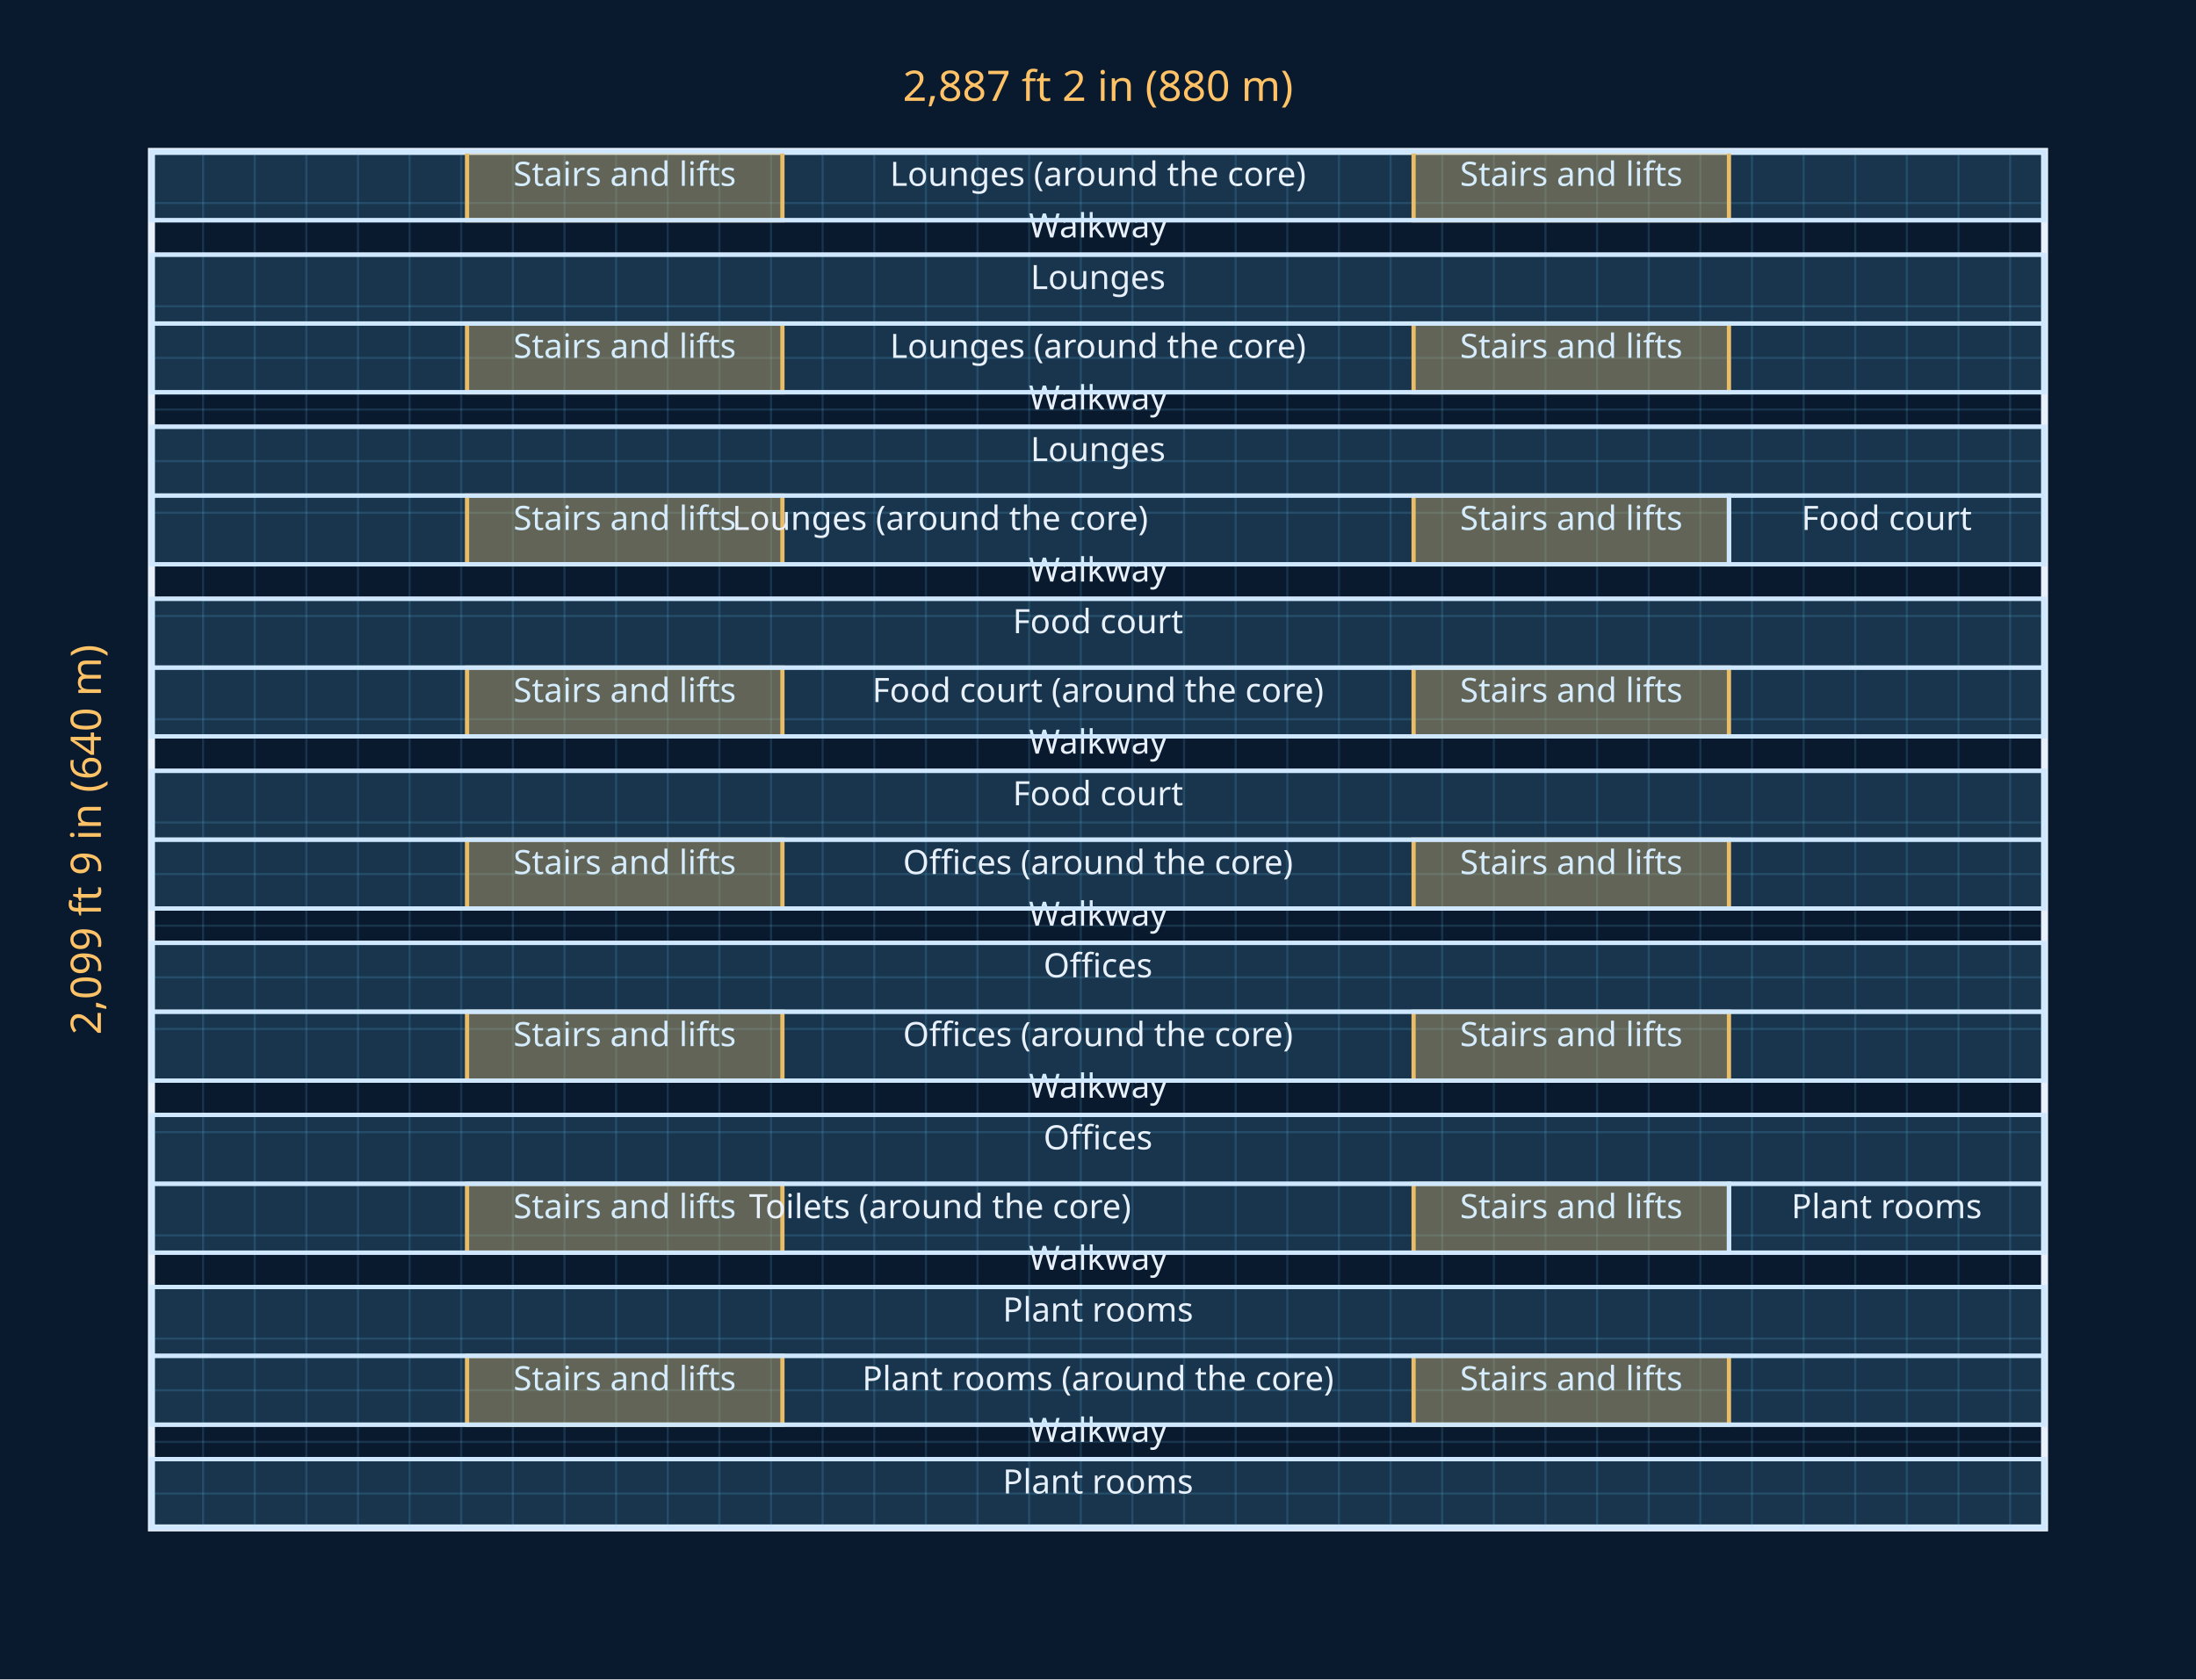
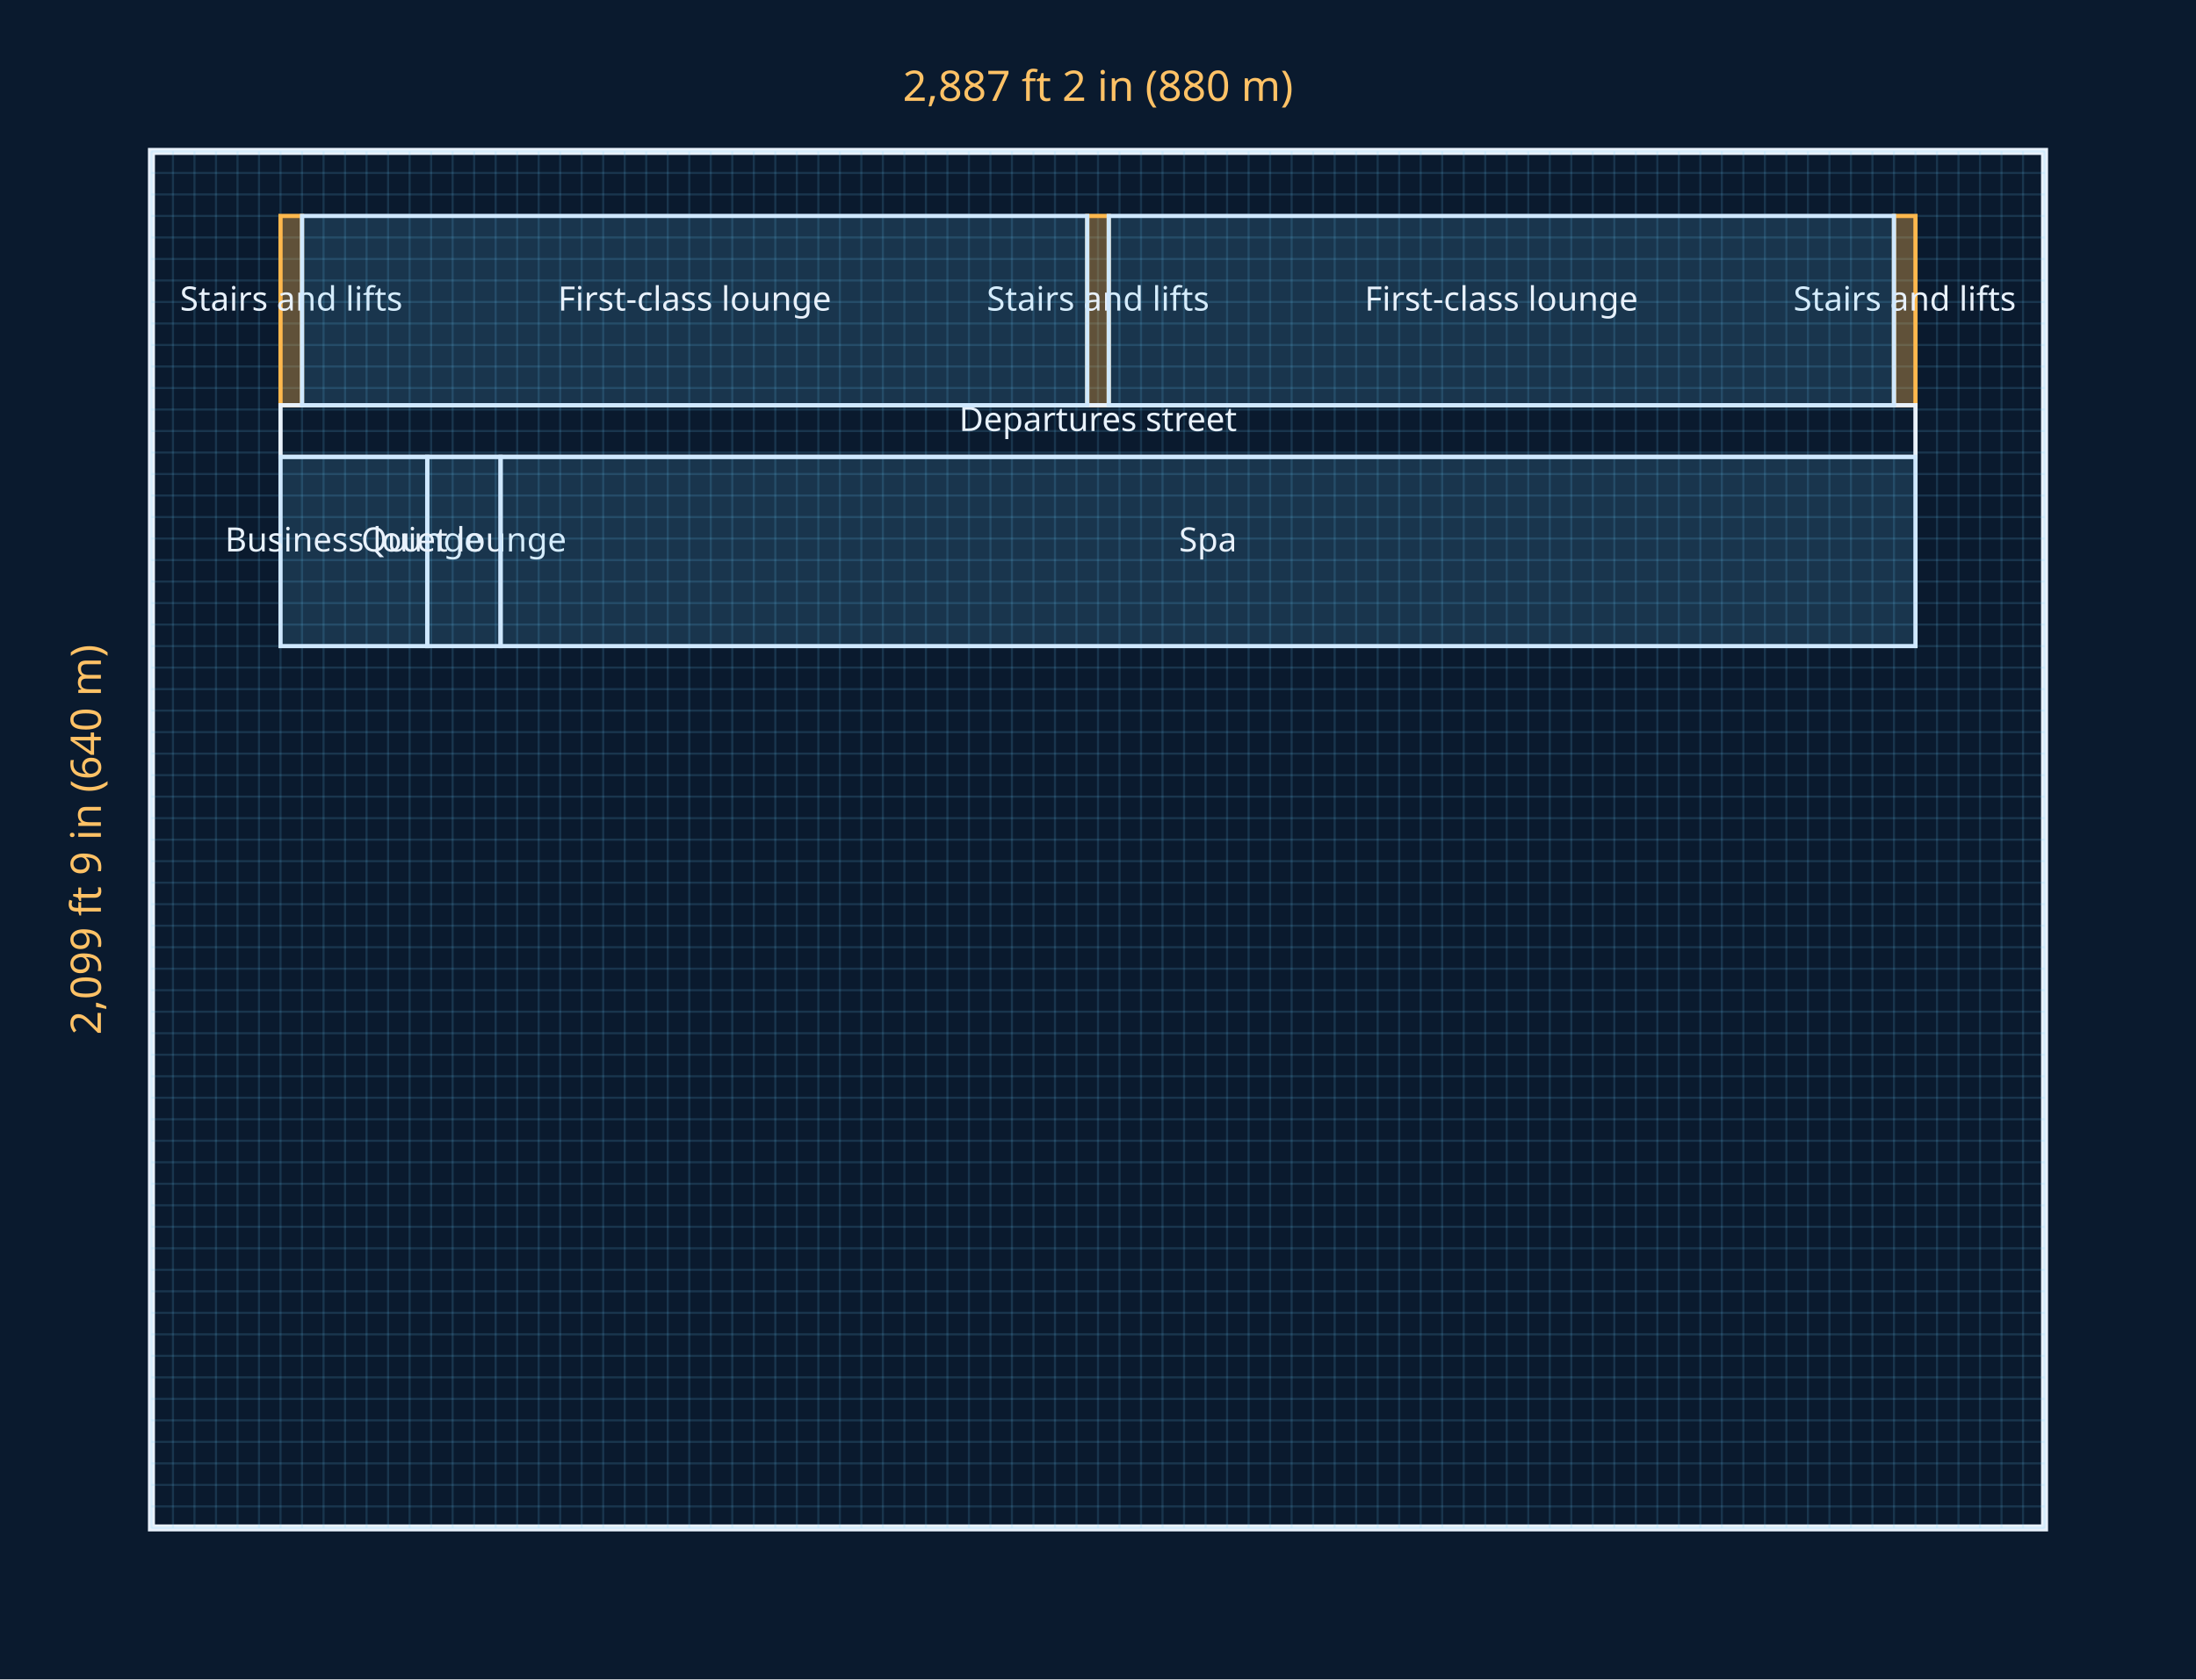
<svg xmlns="http://www.w3.org/2000/svg" viewBox="-70.4 -70.4 1020.8 780.8" font-family="Segoe UI, sans-serif">
  <rect x="-70.4" y="-70.4" width="1020.8" height="780.8" fill="#0a1a2e" />
  <rect x="0" y="0" width="880.0" height="640.0" fill="none" stroke="#e8f1fb" stroke-width="3.26" />
  <line x1="0.0" y1="0" x2="0.0" y2="640.0" stroke="#6fd0ff" stroke-opacity=".15" stroke-width="0.98" />
-   <line x1="24.0" y1="0" x2="24.0" y2="640.0" stroke="#6fd0ff" stroke-opacity=".15" stroke-width="0.98" />
-   <line x1="48.0" y1="0" x2="48.0" y2="640.0" stroke="#6fd0ff" stroke-opacity=".15" stroke-width="0.98" />
-   <line x1="72.0" y1="0" x2="72.0" y2="640.0" stroke="#6fd0ff" stroke-opacity=".15" stroke-width="0.98" />
-   <line x1="96.0" y1="0" x2="96.0" y2="640.0" stroke="#6fd0ff" stroke-opacity=".15" stroke-width="0.98" />
+   <line x1="10.0" y1="0" x2="10.0" y2="640.0" stroke="#6fd0ff" stroke-opacity=".15" stroke-width="0.98" />
+   <line x1="20.0" y1="0" x2="20.0" y2="640.0" stroke="#6fd0ff" stroke-opacity=".15" stroke-width="0.98" />
+   <line x1="30.0" y1="0" x2="30.0" y2="640.0" stroke="#6fd0ff" stroke-opacity=".15" stroke-width="0.98" />
+   <line x1="40.0" y1="0" x2="40.0" y2="640.0" stroke="#6fd0ff" stroke-opacity=".15" stroke-width="0.98" />
+   <line x1="50.0" y1="0" x2="50.0" y2="640.0" stroke="#6fd0ff" stroke-opacity=".15" stroke-width="0.98" />
+   <line x1="60.0" y1="0" x2="60.0" y2="640.0" stroke="#6fd0ff" stroke-opacity=".15" stroke-width="0.98" />
+   <line x1="70.0" y1="0" x2="70.0" y2="640.0" stroke="#6fd0ff" stroke-opacity=".15" stroke-width="0.98" />
+   <line x1="80.0" y1="0" x2="80.0" y2="640.0" stroke="#6fd0ff" stroke-opacity=".15" stroke-width="0.98" />
+   <line x1="90.0" y1="0" x2="90.0" y2="640.0" stroke="#6fd0ff" stroke-opacity=".15" stroke-width="0.98" />
+   <line x1="100.0" y1="0" x2="100.0" y2="640.0" stroke="#6fd0ff" stroke-opacity=".15" stroke-width="0.98" />
+   <line x1="110.0" y1="0" x2="110.0" y2="640.0" stroke="#6fd0ff" stroke-opacity=".15" stroke-width="0.98" />
  <line x1="120.0" y1="0" x2="120.0" y2="640.0" stroke="#6fd0ff" stroke-opacity=".15" stroke-width="0.98" />
-   <line x1="144.0" y1="0" x2="144.0" y2="640.0" stroke="#6fd0ff" stroke-opacity=".15" stroke-width="0.98" />
-   <line x1="168.0" y1="0" x2="168.0" y2="640.0" stroke="#6fd0ff" stroke-opacity=".15" stroke-width="0.98" />
-   <line x1="192.0" y1="0" x2="192.0" y2="640.0" stroke="#6fd0ff" stroke-opacity=".15" stroke-width="0.98" />
-   <line x1="216.0" y1="0" x2="216.0" y2="640.0" stroke="#6fd0ff" stroke-opacity=".15" stroke-width="0.98" />
+   <line x1="130.0" y1="0" x2="130.0" y2="640.0" stroke="#6fd0ff" stroke-opacity=".15" stroke-width="0.98" />
+   <line x1="140.0" y1="0" x2="140.0" y2="640.0" stroke="#6fd0ff" stroke-opacity=".15" stroke-width="0.98" />
+   <line x1="150.0" y1="0" x2="150.0" y2="640.0" stroke="#6fd0ff" stroke-opacity=".15" stroke-width="0.98" />
+   <line x1="160.0" y1="0" x2="160.0" y2="640.0" stroke="#6fd0ff" stroke-opacity=".15" stroke-width="0.98" />
+   <line x1="170.0" y1="0" x2="170.0" y2="640.0" stroke="#6fd0ff" stroke-opacity=".15" stroke-width="0.98" />
+   <line x1="180.0" y1="0" x2="180.0" y2="640.0" stroke="#6fd0ff" stroke-opacity=".15" stroke-width="0.98" />
+   <line x1="190.0" y1="0" x2="190.0" y2="640.0" stroke="#6fd0ff" stroke-opacity=".15" stroke-width="0.98" />
+   <line x1="200.0" y1="0" x2="200.0" y2="640.0" stroke="#6fd0ff" stroke-opacity=".15" stroke-width="0.98" />
+   <line x1="210.0" y1="0" x2="210.0" y2="640.0" stroke="#6fd0ff" stroke-opacity=".15" stroke-width="0.98" />
+   <line x1="220.0" y1="0" x2="220.0" y2="640.0" stroke="#6fd0ff" stroke-opacity=".15" stroke-width="0.98" />
+   <line x1="230.0" y1="0" x2="230.0" y2="640.0" stroke="#6fd0ff" stroke-opacity=".15" stroke-width="0.98" />
  <line x1="240.0" y1="0" x2="240.0" y2="640.0" stroke="#6fd0ff" stroke-opacity=".15" stroke-width="0.98" />
-   <line x1="264.0" y1="0" x2="264.0" y2="640.0" stroke="#6fd0ff" stroke-opacity=".15" stroke-width="0.98" />
-   <line x1="288.0" y1="0" x2="288.0" y2="640.0" stroke="#6fd0ff" stroke-opacity=".15" stroke-width="0.98" />
-   <line x1="312.0" y1="0" x2="312.0" y2="640.0" stroke="#6fd0ff" stroke-opacity=".15" stroke-width="0.98" />
-   <line x1="336.0" y1="0" x2="336.0" y2="640.0" stroke="#6fd0ff" stroke-opacity=".15" stroke-width="0.98" />
+   <line x1="250.0" y1="0" x2="250.0" y2="640.0" stroke="#6fd0ff" stroke-opacity=".15" stroke-width="0.98" />
+   <line x1="260.0" y1="0" x2="260.0" y2="640.0" stroke="#6fd0ff" stroke-opacity=".15" stroke-width="0.98" />
+   <line x1="270.0" y1="0" x2="270.0" y2="640.0" stroke="#6fd0ff" stroke-opacity=".15" stroke-width="0.98" />
+   <line x1="280.0" y1="0" x2="280.0" y2="640.0" stroke="#6fd0ff" stroke-opacity=".15" stroke-width="0.98" />
+   <line x1="290.0" y1="0" x2="290.0" y2="640.0" stroke="#6fd0ff" stroke-opacity=".15" stroke-width="0.98" />
+   <line x1="300.0" y1="0" x2="300.0" y2="640.0" stroke="#6fd0ff" stroke-opacity=".15" stroke-width="0.98" />
+   <line x1="310.0" y1="0" x2="310.0" y2="640.0" stroke="#6fd0ff" stroke-opacity=".15" stroke-width="0.98" />
+   <line x1="320.0" y1="0" x2="320.0" y2="640.0" stroke="#6fd0ff" stroke-opacity=".15" stroke-width="0.98" />
+   <line x1="330.0" y1="0" x2="330.0" y2="640.0" stroke="#6fd0ff" stroke-opacity=".15" stroke-width="0.98" />
+   <line x1="340.0" y1="0" x2="340.0" y2="640.0" stroke="#6fd0ff" stroke-opacity=".15" stroke-width="0.98" />
+   <line x1="350.0" y1="0" x2="350.0" y2="640.0" stroke="#6fd0ff" stroke-opacity=".15" stroke-width="0.98" />
  <line x1="360.0" y1="0" x2="360.0" y2="640.0" stroke="#6fd0ff" stroke-opacity=".15" stroke-width="0.98" />
-   <line x1="384.0" y1="0" x2="384.0" y2="640.0" stroke="#6fd0ff" stroke-opacity=".15" stroke-width="0.98" />
-   <line x1="408.0" y1="0" x2="408.0" y2="640.0" stroke="#6fd0ff" stroke-opacity=".15" stroke-width="0.98" />
-   <line x1="432.0" y1="0" x2="432.0" y2="640.0" stroke="#6fd0ff" stroke-opacity=".15" stroke-width="0.98" />
-   <line x1="456.0" y1="0" x2="456.0" y2="640.0" stroke="#6fd0ff" stroke-opacity=".15" stroke-width="0.98" />
+   <line x1="370.0" y1="0" x2="370.0" y2="640.0" stroke="#6fd0ff" stroke-opacity=".15" stroke-width="0.98" />
+   <line x1="380.0" y1="0" x2="380.0" y2="640.0" stroke="#6fd0ff" stroke-opacity=".15" stroke-width="0.98" />
+   <line x1="390.0" y1="0" x2="390.0" y2="640.0" stroke="#6fd0ff" stroke-opacity=".15" stroke-width="0.98" />
+   <line x1="400.0" y1="0" x2="400.0" y2="640.0" stroke="#6fd0ff" stroke-opacity=".15" stroke-width="0.98" />
+   <line x1="410.0" y1="0" x2="410.0" y2="640.0" stroke="#6fd0ff" stroke-opacity=".15" stroke-width="0.98" />
+   <line x1="420.0" y1="0" x2="420.0" y2="640.0" stroke="#6fd0ff" stroke-opacity=".15" stroke-width="0.98" />
+   <line x1="430.0" y1="0" x2="430.0" y2="640.0" stroke="#6fd0ff" stroke-opacity=".15" stroke-width="0.98" />
+   <line x1="440.0" y1="0" x2="440.0" y2="640.0" stroke="#6fd0ff" stroke-opacity=".15" stroke-width="0.98" />
+   <line x1="450.0" y1="0" x2="450.0" y2="640.0" stroke="#6fd0ff" stroke-opacity=".15" stroke-width="0.98" />
+   <line x1="460.0" y1="0" x2="460.0" y2="640.0" stroke="#6fd0ff" stroke-opacity=".15" stroke-width="0.98" />
+   <line x1="470.0" y1="0" x2="470.0" y2="640.0" stroke="#6fd0ff" stroke-opacity=".15" stroke-width="0.98" />
  <line x1="480.0" y1="0" x2="480.0" y2="640.0" stroke="#6fd0ff" stroke-opacity=".15" stroke-width="0.98" />
-   <line x1="504.0" y1="0" x2="504.0" y2="640.0" stroke="#6fd0ff" stroke-opacity=".15" stroke-width="0.98" />
-   <line x1="528.0" y1="0" x2="528.0" y2="640.0" stroke="#6fd0ff" stroke-opacity=".15" stroke-width="0.98" />
-   <line x1="552.0" y1="0" x2="552.0" y2="640.0" stroke="#6fd0ff" stroke-opacity=".15" stroke-width="0.98" />
-   <line x1="576.0" y1="0" x2="576.0" y2="640.0" stroke="#6fd0ff" stroke-opacity=".15" stroke-width="0.98" />
+   <line x1="490.0" y1="0" x2="490.0" y2="640.0" stroke="#6fd0ff" stroke-opacity=".15" stroke-width="0.98" />
+   <line x1="500.0" y1="0" x2="500.0" y2="640.0" stroke="#6fd0ff" stroke-opacity=".15" stroke-width="0.98" />
+   <line x1="510.0" y1="0" x2="510.0" y2="640.0" stroke="#6fd0ff" stroke-opacity=".15" stroke-width="0.98" />
+   <line x1="520.0" y1="0" x2="520.0" y2="640.0" stroke="#6fd0ff" stroke-opacity=".15" stroke-width="0.98" />
+   <line x1="530.0" y1="0" x2="530.0" y2="640.0" stroke="#6fd0ff" stroke-opacity=".15" stroke-width="0.98" />
+   <line x1="540.0" y1="0" x2="540.0" y2="640.0" stroke="#6fd0ff" stroke-opacity=".15" stroke-width="0.98" />
+   <line x1="550.0" y1="0" x2="550.0" y2="640.0" stroke="#6fd0ff" stroke-opacity=".15" stroke-width="0.98" />
+   <line x1="560.0" y1="0" x2="560.0" y2="640.0" stroke="#6fd0ff" stroke-opacity=".15" stroke-width="0.98" />
+   <line x1="570.0" y1="0" x2="570.0" y2="640.0" stroke="#6fd0ff" stroke-opacity=".15" stroke-width="0.98" />
+   <line x1="580.0" y1="0" x2="580.0" y2="640.0" stroke="#6fd0ff" stroke-opacity=".15" stroke-width="0.98" />
+   <line x1="590.0" y1="0" x2="590.0" y2="640.0" stroke="#6fd0ff" stroke-opacity=".15" stroke-width="0.98" />
  <line x1="600.0" y1="0" x2="600.0" y2="640.0" stroke="#6fd0ff" stroke-opacity=".15" stroke-width="0.98" />
-   <line x1="624.0" y1="0" x2="624.0" y2="640.0" stroke="#6fd0ff" stroke-opacity=".15" stroke-width="0.98" />
-   <line x1="648.0" y1="0" x2="648.0" y2="640.0" stroke="#6fd0ff" stroke-opacity=".15" stroke-width="0.98" />
-   <line x1="672.0" y1="0" x2="672.0" y2="640.0" stroke="#6fd0ff" stroke-opacity=".15" stroke-width="0.98" />
-   <line x1="696.0" y1="0" x2="696.0" y2="640.0" stroke="#6fd0ff" stroke-opacity=".15" stroke-width="0.98" />
+   <line x1="610.0" y1="0" x2="610.0" y2="640.0" stroke="#6fd0ff" stroke-opacity=".15" stroke-width="0.98" />
+   <line x1="620.0" y1="0" x2="620.0" y2="640.0" stroke="#6fd0ff" stroke-opacity=".15" stroke-width="0.98" />
+   <line x1="630.0" y1="0" x2="630.0" y2="640.0" stroke="#6fd0ff" stroke-opacity=".15" stroke-width="0.98" />
+   <line x1="640.0" y1="0" x2="640.0" y2="640.0" stroke="#6fd0ff" stroke-opacity=".15" stroke-width="0.98" />
+   <line x1="650.0" y1="0" x2="650.0" y2="640.0" stroke="#6fd0ff" stroke-opacity=".15" stroke-width="0.98" />
+   <line x1="660.0" y1="0" x2="660.0" y2="640.0" stroke="#6fd0ff" stroke-opacity=".15" stroke-width="0.98" />
+   <line x1="670.0" y1="0" x2="670.0" y2="640.0" stroke="#6fd0ff" stroke-opacity=".15" stroke-width="0.98" />
+   <line x1="680.0" y1="0" x2="680.0" y2="640.0" stroke="#6fd0ff" stroke-opacity=".15" stroke-width="0.98" />
+   <line x1="690.0" y1="0" x2="690.0" y2="640.0" stroke="#6fd0ff" stroke-opacity=".15" stroke-width="0.98" />
+   <line x1="700.0" y1="0" x2="700.0" y2="640.0" stroke="#6fd0ff" stroke-opacity=".15" stroke-width="0.98" />
+   <line x1="710.0" y1="0" x2="710.0" y2="640.0" stroke="#6fd0ff" stroke-opacity=".15" stroke-width="0.98" />
  <line x1="720.0" y1="0" x2="720.0" y2="640.0" stroke="#6fd0ff" stroke-opacity=".15" stroke-width="0.98" />
-   <line x1="744.0" y1="0" x2="744.0" y2="640.0" stroke="#6fd0ff" stroke-opacity=".15" stroke-width="0.98" />
-   <line x1="768.0" y1="0" x2="768.0" y2="640.0" stroke="#6fd0ff" stroke-opacity=".15" stroke-width="0.98" />
-   <line x1="792.0" y1="0" x2="792.0" y2="640.0" stroke="#6fd0ff" stroke-opacity=".15" stroke-width="0.98" />
-   <line x1="816.0" y1="0" x2="816.0" y2="640.0" stroke="#6fd0ff" stroke-opacity=".15" stroke-width="0.98" />
+   <line x1="730.0" y1="0" x2="730.0" y2="640.0" stroke="#6fd0ff" stroke-opacity=".15" stroke-width="0.98" />
+   <line x1="740.0" y1="0" x2="740.0" y2="640.0" stroke="#6fd0ff" stroke-opacity=".15" stroke-width="0.98" />
+   <line x1="750.0" y1="0" x2="750.0" y2="640.0" stroke="#6fd0ff" stroke-opacity=".15" stroke-width="0.98" />
+   <line x1="760.0" y1="0" x2="760.0" y2="640.0" stroke="#6fd0ff" stroke-opacity=".15" stroke-width="0.98" />
+   <line x1="770.0" y1="0" x2="770.0" y2="640.0" stroke="#6fd0ff" stroke-opacity=".15" stroke-width="0.98" />
+   <line x1="780.0" y1="0" x2="780.0" y2="640.0" stroke="#6fd0ff" stroke-opacity=".15" stroke-width="0.98" />
+   <line x1="790.0" y1="0" x2="790.0" y2="640.0" stroke="#6fd0ff" stroke-opacity=".15" stroke-width="0.98" />
+   <line x1="800.0" y1="0" x2="800.0" y2="640.0" stroke="#6fd0ff" stroke-opacity=".15" stroke-width="0.98" />
+   <line x1="810.0" y1="0" x2="810.0" y2="640.0" stroke="#6fd0ff" stroke-opacity=".15" stroke-width="0.98" />
+   <line x1="820.0" y1="0" x2="820.0" y2="640.0" stroke="#6fd0ff" stroke-opacity=".15" stroke-width="0.98" />
+   <line x1="830.0" y1="0" x2="830.0" y2="640.0" stroke="#6fd0ff" stroke-opacity=".15" stroke-width="0.98" />
  <line x1="840.0" y1="0" x2="840.0" y2="640.0" stroke="#6fd0ff" stroke-opacity=".15" stroke-width="0.98" />
-   <line x1="864.0" y1="0" x2="864.0" y2="640.0" stroke="#6fd0ff" stroke-opacity=".15" stroke-width="0.98" />
+   <line x1="850.0" y1="0" x2="850.0" y2="640.0" stroke="#6fd0ff" stroke-opacity=".15" stroke-width="0.98" />
+   <line x1="860.0" y1="0" x2="860.0" y2="640.0" stroke="#6fd0ff" stroke-opacity=".15" stroke-width="0.98" />
+   <line x1="870.0" y1="0" x2="870.0" y2="640.0" stroke="#6fd0ff" stroke-opacity=".15" stroke-width="0.98" />
+   <line x1="880.0" y1="0" x2="880.0" y2="640.0" stroke="#6fd0ff" stroke-opacity=".15" stroke-width="0.98" />
  <line x1="0" y1="0.0" x2="880.0" y2="0.0" stroke="#6fd0ff" stroke-opacity=".15" stroke-width="0.98" />
-   <line x1="0" y1="24.0" x2="880.0" y2="24.0" stroke="#6fd0ff" stroke-opacity=".15" stroke-width="0.98" />
-   <line x1="0" y1="48.0" x2="880.0" y2="48.0" stroke="#6fd0ff" stroke-opacity=".15" stroke-width="0.98" />
-   <line x1="0" y1="72.0" x2="880.0" y2="72.0" stroke="#6fd0ff" stroke-opacity=".15" stroke-width="0.98" />
-   <line x1="0" y1="96.0" x2="880.0" y2="96.0" stroke="#6fd0ff" stroke-opacity=".15" stroke-width="0.98" />
+   <line x1="0" y1="10.0" x2="880.0" y2="10.0" stroke="#6fd0ff" stroke-opacity=".15" stroke-width="0.98" />
+   <line x1="0" y1="20.0" x2="880.0" y2="20.0" stroke="#6fd0ff" stroke-opacity=".15" stroke-width="0.98" />
+   <line x1="0" y1="30.0" x2="880.0" y2="30.0" stroke="#6fd0ff" stroke-opacity=".15" stroke-width="0.98" />
+   <line x1="0" y1="40.0" x2="880.0" y2="40.0" stroke="#6fd0ff" stroke-opacity=".15" stroke-width="0.98" />
+   <line x1="0" y1="50.0" x2="880.0" y2="50.0" stroke="#6fd0ff" stroke-opacity=".15" stroke-width="0.98" />
+   <line x1="0" y1="60.0" x2="880.0" y2="60.0" stroke="#6fd0ff" stroke-opacity=".15" stroke-width="0.98" />
+   <line x1="0" y1="70.0" x2="880.0" y2="70.0" stroke="#6fd0ff" stroke-opacity=".15" stroke-width="0.98" />
+   <line x1="0" y1="80.0" x2="880.0" y2="80.0" stroke="#6fd0ff" stroke-opacity=".15" stroke-width="0.98" />
+   <line x1="0" y1="90.0" x2="880.0" y2="90.0" stroke="#6fd0ff" stroke-opacity=".15" stroke-width="0.98" />
+   <line x1="0" y1="100.0" x2="880.0" y2="100.0" stroke="#6fd0ff" stroke-opacity=".15" stroke-width="0.98" />
+   <line x1="0" y1="110.0" x2="880.0" y2="110.0" stroke="#6fd0ff" stroke-opacity=".15" stroke-width="0.98" />
  <line x1="0" y1="120.0" x2="880.0" y2="120.0" stroke="#6fd0ff" stroke-opacity=".15" stroke-width="0.98" />
-   <line x1="0" y1="144.0" x2="880.0" y2="144.0" stroke="#6fd0ff" stroke-opacity=".15" stroke-width="0.98" />
-   <line x1="0" y1="168.0" x2="880.0" y2="168.0" stroke="#6fd0ff" stroke-opacity=".15" stroke-width="0.98" />
-   <line x1="0" y1="192.0" x2="880.0" y2="192.0" stroke="#6fd0ff" stroke-opacity=".15" stroke-width="0.98" />
-   <line x1="0" y1="216.0" x2="880.0" y2="216.0" stroke="#6fd0ff" stroke-opacity=".15" stroke-width="0.98" />
+   <line x1="0" y1="130.0" x2="880.0" y2="130.0" stroke="#6fd0ff" stroke-opacity=".15" stroke-width="0.98" />
+   <line x1="0" y1="140.0" x2="880.0" y2="140.0" stroke="#6fd0ff" stroke-opacity=".15" stroke-width="0.98" />
+   <line x1="0" y1="150.0" x2="880.0" y2="150.0" stroke="#6fd0ff" stroke-opacity=".15" stroke-width="0.98" />
+   <line x1="0" y1="160.0" x2="880.0" y2="160.0" stroke="#6fd0ff" stroke-opacity=".15" stroke-width="0.98" />
+   <line x1="0" y1="170.0" x2="880.0" y2="170.0" stroke="#6fd0ff" stroke-opacity=".15" stroke-width="0.98" />
+   <line x1="0" y1="180.0" x2="880.0" y2="180.0" stroke="#6fd0ff" stroke-opacity=".15" stroke-width="0.98" />
+   <line x1="0" y1="190.0" x2="880.0" y2="190.0" stroke="#6fd0ff" stroke-opacity=".15" stroke-width="0.98" />
+   <line x1="0" y1="200.0" x2="880.0" y2="200.0" stroke="#6fd0ff" stroke-opacity=".15" stroke-width="0.98" />
+   <line x1="0" y1="210.0" x2="880.0" y2="210.0" stroke="#6fd0ff" stroke-opacity=".15" stroke-width="0.98" />
+   <line x1="0" y1="220.0" x2="880.0" y2="220.0" stroke="#6fd0ff" stroke-opacity=".15" stroke-width="0.98" />
+   <line x1="0" y1="230.0" x2="880.0" y2="230.0" stroke="#6fd0ff" stroke-opacity=".15" stroke-width="0.98" />
  <line x1="0" y1="240.0" x2="880.0" y2="240.0" stroke="#6fd0ff" stroke-opacity=".15" stroke-width="0.98" />
-   <line x1="0" y1="264.0" x2="880.0" y2="264.0" stroke="#6fd0ff" stroke-opacity=".15" stroke-width="0.98" />
-   <line x1="0" y1="288.0" x2="880.0" y2="288.0" stroke="#6fd0ff" stroke-opacity=".15" stroke-width="0.98" />
-   <line x1="0" y1="312.0" x2="880.0" y2="312.0" stroke="#6fd0ff" stroke-opacity=".15" stroke-width="0.98" />
-   <line x1="0" y1="336.0" x2="880.0" y2="336.0" stroke="#6fd0ff" stroke-opacity=".15" stroke-width="0.98" />
+   <line x1="0" y1="250.0" x2="880.0" y2="250.0" stroke="#6fd0ff" stroke-opacity=".15" stroke-width="0.98" />
+   <line x1="0" y1="260.0" x2="880.0" y2="260.0" stroke="#6fd0ff" stroke-opacity=".15" stroke-width="0.98" />
+   <line x1="0" y1="270.0" x2="880.0" y2="270.0" stroke="#6fd0ff" stroke-opacity=".15" stroke-width="0.98" />
+   <line x1="0" y1="280.0" x2="880.0" y2="280.0" stroke="#6fd0ff" stroke-opacity=".15" stroke-width="0.98" />
+   <line x1="0" y1="290.0" x2="880.0" y2="290.0" stroke="#6fd0ff" stroke-opacity=".15" stroke-width="0.98" />
+   <line x1="0" y1="300.0" x2="880.0" y2="300.0" stroke="#6fd0ff" stroke-opacity=".15" stroke-width="0.98" />
+   <line x1="0" y1="310.0" x2="880.0" y2="310.0" stroke="#6fd0ff" stroke-opacity=".15" stroke-width="0.98" />
+   <line x1="0" y1="320.0" x2="880.0" y2="320.0" stroke="#6fd0ff" stroke-opacity=".15" stroke-width="0.98" />
+   <line x1="0" y1="330.0" x2="880.0" y2="330.0" stroke="#6fd0ff" stroke-opacity=".15" stroke-width="0.98" />
+   <line x1="0" y1="340.0" x2="880.0" y2="340.0" stroke="#6fd0ff" stroke-opacity=".15" stroke-width="0.98" />
+   <line x1="0" y1="350.0" x2="880.0" y2="350.0" stroke="#6fd0ff" stroke-opacity=".15" stroke-width="0.98" />
  <line x1="0" y1="360.0" x2="880.0" y2="360.0" stroke="#6fd0ff" stroke-opacity=".15" stroke-width="0.98" />
-   <line x1="0" y1="384.0" x2="880.0" y2="384.0" stroke="#6fd0ff" stroke-opacity=".15" stroke-width="0.98" />
-   <line x1="0" y1="408.0" x2="880.0" y2="408.0" stroke="#6fd0ff" stroke-opacity=".15" stroke-width="0.98" />
-   <line x1="0" y1="432.0" x2="880.0" y2="432.0" stroke="#6fd0ff" stroke-opacity=".15" stroke-width="0.98" />
-   <line x1="0" y1="456.0" x2="880.0" y2="456.0" stroke="#6fd0ff" stroke-opacity=".15" stroke-width="0.98" />
+   <line x1="0" y1="370.0" x2="880.0" y2="370.0" stroke="#6fd0ff" stroke-opacity=".15" stroke-width="0.98" />
+   <line x1="0" y1="380.0" x2="880.0" y2="380.0" stroke="#6fd0ff" stroke-opacity=".15" stroke-width="0.98" />
+   <line x1="0" y1="390.0" x2="880.0" y2="390.0" stroke="#6fd0ff" stroke-opacity=".15" stroke-width="0.98" />
+   <line x1="0" y1="400.0" x2="880.0" y2="400.0" stroke="#6fd0ff" stroke-opacity=".15" stroke-width="0.98" />
+   <line x1="0" y1="410.0" x2="880.0" y2="410.0" stroke="#6fd0ff" stroke-opacity=".15" stroke-width="0.98" />
+   <line x1="0" y1="420.0" x2="880.0" y2="420.0" stroke="#6fd0ff" stroke-opacity=".15" stroke-width="0.98" />
+   <line x1="0" y1="430.0" x2="880.0" y2="430.0" stroke="#6fd0ff" stroke-opacity=".15" stroke-width="0.98" />
+   <line x1="0" y1="440.0" x2="880.0" y2="440.0" stroke="#6fd0ff" stroke-opacity=".15" stroke-width="0.98" />
+   <line x1="0" y1="450.0" x2="880.0" y2="450.0" stroke="#6fd0ff" stroke-opacity=".15" stroke-width="0.98" />
+   <line x1="0" y1="460.0" x2="880.0" y2="460.0" stroke="#6fd0ff" stroke-opacity=".15" stroke-width="0.98" />
+   <line x1="0" y1="470.0" x2="880.0" y2="470.0" stroke="#6fd0ff" stroke-opacity=".15" stroke-width="0.98" />
  <line x1="0" y1="480.0" x2="880.0" y2="480.0" stroke="#6fd0ff" stroke-opacity=".15" stroke-width="0.98" />
-   <line x1="0" y1="504.0" x2="880.0" y2="504.0" stroke="#6fd0ff" stroke-opacity=".15" stroke-width="0.98" />
-   <line x1="0" y1="528.0" x2="880.0" y2="528.0" stroke="#6fd0ff" stroke-opacity=".15" stroke-width="0.98" />
-   <line x1="0" y1="552.0" x2="880.0" y2="552.0" stroke="#6fd0ff" stroke-opacity=".15" stroke-width="0.98" />
-   <line x1="0" y1="576.0" x2="880.0" y2="576.0" stroke="#6fd0ff" stroke-opacity=".15" stroke-width="0.98" />
+   <line x1="0" y1="490.0" x2="880.0" y2="490.0" stroke="#6fd0ff" stroke-opacity=".15" stroke-width="0.98" />
+   <line x1="0" y1="500.0" x2="880.0" y2="500.0" stroke="#6fd0ff" stroke-opacity=".15" stroke-width="0.98" />
+   <line x1="0" y1="510.0" x2="880.0" y2="510.0" stroke="#6fd0ff" stroke-opacity=".15" stroke-width="0.98" />
+   <line x1="0" y1="520.0" x2="880.0" y2="520.0" stroke="#6fd0ff" stroke-opacity=".15" stroke-width="0.98" />
+   <line x1="0" y1="530.0" x2="880.0" y2="530.0" stroke="#6fd0ff" stroke-opacity=".15" stroke-width="0.98" />
+   <line x1="0" y1="540.0" x2="880.0" y2="540.0" stroke="#6fd0ff" stroke-opacity=".15" stroke-width="0.98" />
+   <line x1="0" y1="550.0" x2="880.0" y2="550.0" stroke="#6fd0ff" stroke-opacity=".15" stroke-width="0.98" />
+   <line x1="0" y1="560.0" x2="880.0" y2="560.0" stroke="#6fd0ff" stroke-opacity=".15" stroke-width="0.98" />
+   <line x1="0" y1="570.0" x2="880.0" y2="570.0" stroke="#6fd0ff" stroke-opacity=".15" stroke-width="0.98" />
+   <line x1="0" y1="580.0" x2="880.0" y2="580.0" stroke="#6fd0ff" stroke-opacity=".15" stroke-width="0.98" />
+   <line x1="0" y1="590.0" x2="880.0" y2="590.0" stroke="#6fd0ff" stroke-opacity=".15" stroke-width="0.98" />
  <line x1="0" y1="600.0" x2="880.0" y2="600.0" stroke="#6fd0ff" stroke-opacity=".15" stroke-width="0.98" />
-   <line x1="0" y1="624.0" x2="880.0" y2="624.0" stroke="#6fd0ff" stroke-opacity=".15" stroke-width="0.98" />
-   <polygon points="146.7,0.0 293.3,0.0 293.3,32.0 146.7,32.0" fill="rgba(255,184,77,.35)" stroke="#ffb84d" stroke-width="1.96" />
-   <text x="220.0" y="16.0" font-size="15.6" fill="#e8f1fb" text-anchor="middle">Stairs and lifts</text>
-   <polygon points="586.7,0.0 733.3,0.0 733.3,32.0 586.7,32.0" fill="rgba(255,184,77,.35)" stroke="#ffb84d" stroke-width="1.96" />
-   <text x="660.0" y="16.0" font-size="15.6" fill="#e8f1fb" text-anchor="middle">Stairs and lifts</text>
-   <polygon points="146.7,80.0 293.3,80.0 293.3,112.0 146.7,112.0" fill="rgba(255,184,77,.35)" stroke="#ffb84d" stroke-width="1.96" />
-   <text x="220.0" y="96.0" font-size="15.6" fill="#e8f1fb" text-anchor="middle">Stairs and lifts</text>
-   <polygon points="586.7,80.0 733.3,80.0 733.3,112.0 586.7,112.0" fill="rgba(255,184,77,.35)" stroke="#ffb84d" stroke-width="1.96" />
-   <text x="660.0" y="96.0" font-size="15.6" fill="#e8f1fb" text-anchor="middle">Stairs and lifts</text>
-   <polygon points="146.7,160.0 293.3,160.0 293.3,192.0 146.7,192.0" fill="rgba(255,184,77,.35)" stroke="#ffb84d" stroke-width="1.96" />
-   <text x="220.0" y="176.0" font-size="15.6" fill="#e8f1fb" text-anchor="middle">Stairs and lifts</text>
-   <polygon points="586.7,160.0 733.3,160.0 733.3,192.0 586.7,192.0" fill="rgba(255,184,77,.35)" stroke="#ffb84d" stroke-width="1.96" />
-   <text x="660.0" y="176.0" font-size="15.6" fill="#e8f1fb" text-anchor="middle">Stairs and lifts</text>
-   <polygon points="146.7,240.0 293.3,240.0 293.3,272.0 146.7,272.0" fill="rgba(255,184,77,.35)" stroke="#ffb84d" stroke-width="1.96" />
-   <text x="220.0" y="256.0" font-size="15.6" fill="#e8f1fb" text-anchor="middle">Stairs and lifts</text>
-   <polygon points="586.7,240.0 733.3,240.0 733.3,272.0 586.7,272.0" fill="rgba(255,184,77,.35)" stroke="#ffb84d" stroke-width="1.96" />
-   <text x="660.0" y="256.0" font-size="15.6" fill="#e8f1fb" text-anchor="middle">Stairs and lifts</text>
-   <polygon points="146.7,320.0 293.3,320.0 293.3,352.0 146.7,352.0" fill="rgba(255,184,77,.35)" stroke="#ffb84d" stroke-width="1.96" />
-   <text x="220.0" y="336.0" font-size="15.6" fill="#e8f1fb" text-anchor="middle">Stairs and lifts</text>
-   <polygon points="586.7,320.0 733.3,320.0 733.3,352.0 586.7,352.0" fill="rgba(255,184,77,.35)" stroke="#ffb84d" stroke-width="1.96" />
-   <text x="660.0" y="336.0" font-size="15.6" fill="#e8f1fb" text-anchor="middle">Stairs and lifts</text>
-   <polygon points="146.7,400.0 293.3,400.0 293.3,432.0 146.7,432.0" fill="rgba(255,184,77,.35)" stroke="#ffb84d" stroke-width="1.96" />
-   <text x="220.0" y="416.0" font-size="15.6" fill="#e8f1fb" text-anchor="middle">Stairs and lifts</text>
-   <polygon points="586.7,400.0 733.3,400.0 733.3,432.0 586.7,432.0" fill="rgba(255,184,77,.35)" stroke="#ffb84d" stroke-width="1.96" />
-   <text x="660.0" y="416.0" font-size="15.6" fill="#e8f1fb" text-anchor="middle">Stairs and lifts</text>
-   <polygon points="146.7,480.0 293.3,480.0 293.3,512.0 146.7,512.0" fill="rgba(255,184,77,.35)" stroke="#ffb84d" stroke-width="1.96" />
-   <text x="220.0" y="496.0" font-size="15.6" fill="#e8f1fb" text-anchor="middle">Stairs and lifts</text>
-   <polygon points="586.7,480.0 733.3,480.0 733.3,512.0 586.7,512.0" fill="rgba(255,184,77,.35)" stroke="#ffb84d" stroke-width="1.96" />
-   <text x="660.0" y="496.0" font-size="15.6" fill="#e8f1fb" text-anchor="middle">Stairs and lifts</text>
-   <polygon points="146.7,560.0 293.3,560.0 293.3,592.0 146.7,592.0" fill="rgba(255,184,77,.35)" stroke="#ffb84d" stroke-width="1.96" />
-   <text x="220.0" y="576.0" font-size="15.6" fill="#e8f1fb" text-anchor="middle">Stairs and lifts</text>
-   <polygon points="586.7,560.0 733.3,560.0 733.3,592.0 586.7,592.0" fill="rgba(255,184,77,.35)" stroke="#ffb84d" stroke-width="1.96" />
-   <text x="660.0" y="576.0" font-size="15.6" fill="#e8f1fb" text-anchor="middle">Stairs and lifts</text>
-   <polygon points="0.0,32.0 880.0,32.0 880.0,48.0 0.0,48.0" fill="none" stroke="#e8f1fb" stroke-width="1.96" />
-   <text x="440.0" y="40.0" font-size="15.6" fill="#e8f1fb" text-anchor="middle">Walkway</text>
-   <polygon points="0.0,112.0 880.0,112.0 880.0,128.0 0.0,128.0" fill="none" stroke="#e8f1fb" stroke-width="1.96" />
-   <text x="440.0" y="120.0" font-size="15.6" fill="#e8f1fb" text-anchor="middle">Walkway</text>
-   <polygon points="0.0,192.0 880.0,192.0 880.0,208.0 0.0,208.0" fill="none" stroke="#e8f1fb" stroke-width="1.96" />
-   <text x="440.0" y="200.0" font-size="15.6" fill="#e8f1fb" text-anchor="middle">Walkway</text>
-   <polygon points="0.0,272.0 880.0,272.0 880.0,288.0 0.0,288.0" fill="none" stroke="#e8f1fb" stroke-width="1.96" />
-   <text x="440.0" y="280.0" font-size="15.6" fill="#e8f1fb" text-anchor="middle">Walkway</text>
-   <polygon points="0.0,352.0 880.0,352.0 880.0,368.0 0.0,368.0" fill="none" stroke="#e8f1fb" stroke-width="1.96" />
-   <text x="440.0" y="360.0" font-size="15.6" fill="#e8f1fb" text-anchor="middle">Walkway</text>
-   <polygon points="0.0,432.0 880.0,432.0 880.0,448.0 0.0,448.0" fill="none" stroke="#e8f1fb" stroke-width="1.96" />
-   <text x="440.0" y="440.0" font-size="15.6" fill="#e8f1fb" text-anchor="middle">Walkway</text>
-   <polygon points="0.0,512.0 880.0,512.0 880.0,528.0 0.0,528.0" fill="none" stroke="#e8f1fb" stroke-width="1.96" />
-   <text x="440.0" y="520.0" font-size="15.6" fill="#e8f1fb" text-anchor="middle">Walkway</text>
-   <polygon points="0.0,592.0 880.0,592.0 880.0,608.0 0.0,608.0" fill="none" stroke="#e8f1fb" stroke-width="1.96" />
-   <text x="440.0" y="600.0" font-size="15.6" fill="#e8f1fb" text-anchor="middle">Walkway</text>
-   <polygon points="0.0,0.0 880.0,0.0 880.0,32.0 0.0,32.0" fill="rgba(111,208,255,.15)" stroke="#cfe8ff" stroke-width="1.96" />
-   <text x="440.0" y="16.0" font-size="15.6" fill="#e8f1fb" text-anchor="middle">Lounges (around the core)</text>
-   <polygon points="0.0,48.0 880.0,48.0 880.0,80.0 0.0,80.0" fill="rgba(111,208,255,.15)" stroke="#cfe8ff" stroke-width="1.96" />
-   <text x="440.0" y="64.0" font-size="15.6" fill="#e8f1fb" text-anchor="middle">Lounges</text>
-   <polygon points="0.0,80.0 880.0,80.0 880.0,112.0 0.0,112.0" fill="rgba(111,208,255,.15)" stroke="#cfe8ff" stroke-width="1.96" />
-   <text x="440.0" y="96.0" font-size="15.6" fill="#e8f1fb" text-anchor="middle">Lounges (around the core)</text>
-   <polygon points="0.0,128.0 880.0,128.0 880.0,160.0 0.0,160.0" fill="rgba(111,208,255,.15)" stroke="#cfe8ff" stroke-width="1.96" />
-   <text x="440.0" y="144.0" font-size="15.6" fill="#e8f1fb" text-anchor="middle">Lounges</text>
-   <polygon points="0.0,160.0 733.3,160.0 733.3,192.0 0.0,192.0" fill="rgba(111,208,255,.15)" stroke="#cfe8ff" stroke-width="1.96" />
-   <text x="366.6" y="176.0" font-size="15.6" fill="#e8f1fb" text-anchor="middle">Lounges (around the core)</text>
-   <polygon points="733.3,160.0 880.0,160.0 880.0,192.0 733.3,192.0" fill="rgba(111,208,255,.15)" stroke="#cfe8ff" stroke-width="1.96" />
-   <text x="806.6" y="176.0" font-size="15.6" fill="#e8f1fb" text-anchor="middle">Food court</text>
-   <polygon points="0.0,208.0 880.0,208.0 880.0,240.0 0.0,240.0" fill="rgba(111,208,255,.15)" stroke="#cfe8ff" stroke-width="1.96" />
-   <text x="440.0" y="224.0" font-size="15.6" fill="#e8f1fb" text-anchor="middle">Food court</text>
-   <polygon points="0.0,240.0 880.0,240.0 880.0,272.0 0.0,272.0" fill="rgba(111,208,255,.15)" stroke="#cfe8ff" stroke-width="1.96" />
-   <text x="440.0" y="256.0" font-size="15.6" fill="#e8f1fb" text-anchor="middle">Food court (around the core)</text>
-   <polygon points="0.0,288.0 880.0,288.0 880.0,320.0 0.0,320.0" fill="rgba(111,208,255,.15)" stroke="#cfe8ff" stroke-width="1.96" />
-   <text x="440.0" y="304.0" font-size="15.6" fill="#e8f1fb" text-anchor="middle">Food court</text>
-   <polygon points="0.0,320.0 880.0,320.0 880.0,352.0 0.0,352.0" fill="rgba(111,208,255,.15)" stroke="#cfe8ff" stroke-width="1.96" />
-   <text x="440.0" y="336.0" font-size="15.6" fill="#e8f1fb" text-anchor="middle">Offices (around the core)</text>
-   <polygon points="0.0,368.0 880.0,368.0 880.0,400.0 0.0,400.0" fill="rgba(111,208,255,.15)" stroke="#cfe8ff" stroke-width="1.96" />
-   <text x="440.0" y="384.0" font-size="15.6" fill="#e8f1fb" text-anchor="middle">Offices</text>
-   <polygon points="0.0,400.0 880.0,400.0 880.0,432.0 0.0,432.0" fill="rgba(111,208,255,.15)" stroke="#cfe8ff" stroke-width="1.96" />
-   <text x="440.0" y="416.0" font-size="15.6" fill="#e8f1fb" text-anchor="middle">Offices (around the core)</text>
-   <polygon points="0.0,448.0 880.0,448.0 880.0,480.0 0.0,480.0" fill="rgba(111,208,255,.15)" stroke="#cfe8ff" stroke-width="1.96" />
-   <text x="440.0" y="464.0" font-size="15.6" fill="#e8f1fb" text-anchor="middle">Offices</text>
-   <polygon points="0.0,480.0 733.3,480.0 733.3,512.0 0.0,512.0" fill="rgba(111,208,255,.15)" stroke="#cfe8ff" stroke-width="1.96" />
-   <text x="366.6" y="496.0" font-size="15.6" fill="#e8f1fb" text-anchor="middle">Toilets (around the core)</text>
-   <polygon points="733.3,480.0 880.0,480.0 880.0,512.0 733.3,512.0" fill="rgba(111,208,255,.15)" stroke="#cfe8ff" stroke-width="1.96" />
-   <text x="806.6" y="496.0" font-size="15.6" fill="#e8f1fb" text-anchor="middle">Plant rooms</text>
-   <polygon points="0.0,528.0 880.0,528.0 880.0,560.0 0.0,560.0" fill="rgba(111,208,255,.15)" stroke="#cfe8ff" stroke-width="1.96" />
-   <text x="440.0" y="544.0" font-size="15.6" fill="#e8f1fb" text-anchor="middle">Plant rooms</text>
-   <polygon points="0.0,560.0 880.0,560.0 880.0,592.0 0.0,592.0" fill="rgba(111,208,255,.15)" stroke="#cfe8ff" stroke-width="1.96" />
-   <text x="440.0" y="576.0" font-size="15.6" fill="#e8f1fb" text-anchor="middle">Plant rooms (around the core)</text>
-   <polygon points="0.0,608.0 880.0,608.0 880.0,640.0 0.0,640.0" fill="rgba(111,208,255,.15)" stroke="#cfe8ff" stroke-width="1.96" />
-   <text x="440.0" y="624.0" font-size="15.6" fill="#e8f1fb" text-anchor="middle">Plant rooms</text>
+   <line x1="0" y1="610.0" x2="880.0" y2="610.0" stroke="#6fd0ff" stroke-opacity=".15" stroke-width="0.98" />
+   <line x1="0" y1="620.0" x2="880.0" y2="620.0" stroke="#6fd0ff" stroke-opacity=".15" stroke-width="0.98" />
+   <line x1="0" y1="630.0" x2="880.0" y2="630.0" stroke="#6fd0ff" stroke-opacity=".15" stroke-width="0.98" />
+   <line x1="0" y1="640.0" x2="880.0" y2="640.0" stroke="#6fd0ff" stroke-opacity=".15" stroke-width="0.98" />
+   <polygon points="60.0,30.0 70.0,30.0 70.0,118.0 60.0,118.0" fill="rgba(255,184,77,.35)" stroke="#ffb84d" stroke-width="1.96" />
+   <text x="65.0" y="74.0" font-size="15.6" fill="#e8f1fb" text-anchor="middle">Stairs and lifts</text>
+   <polygon points="435.0,30.0 445.0,30.0 445.0,118.0 435.0,118.0" fill="rgba(255,184,77,.35)" stroke="#ffb84d" stroke-width="1.96" />
+   <text x="440.0" y="74.0" font-size="15.6" fill="#e8f1fb" text-anchor="middle">Stairs and lifts</text>
+   <polygon points="810.0,30.0 820.0,30.0 820.0,118.0 810.0,118.0" fill="rgba(255,184,77,.35)" stroke="#ffb84d" stroke-width="1.96" />
+   <text x="815.0" y="74.0" font-size="15.6" fill="#e8f1fb" text-anchor="middle">Stairs and lifts</text>
+   <polygon points="60.0,118.0 820.0,118.0 820.0,142.0 60.0,142.0" fill="none" stroke="#e8f1fb" stroke-width="1.96" />
+   <text x="440.0" y="130.0" font-size="15.6" fill="#e8f1fb" text-anchor="middle">Departures street</text>
+   <polygon points="70.0,30.0 435.0,30.0 435.0,118.0 70.0,118.0" fill="rgba(111,208,255,.15)" stroke="#cfe8ff" stroke-width="1.96" />
+   <text x="252.5" y="74.0" font-size="15.6" fill="#e8f1fb" text-anchor="middle">First-class lounge</text>
+   <polygon points="445.0,30.0 810.0,30.0 810.0,118.0 445.0,118.0" fill="rgba(111,208,255,.15)" stroke="#cfe8ff" stroke-width="1.96" />
+   <text x="627.5" y="74.0" font-size="15.6" fill="#e8f1fb" text-anchor="middle">First-class lounge</text>
+   <polygon points="60.0,142.0 128.2,142.0 128.2,230.0 60.0,230.0" fill="rgba(111,208,255,.15)" stroke="#cfe8ff" stroke-width="1.96" />
+   <text x="94.1" y="186.0" font-size="15.6" fill="#e8f1fb" text-anchor="middle">Business lounge</text>
+   <polygon points="128.2,142.0 162.3,142.0 162.3,230.0 128.2,230.0" fill="rgba(111,208,255,.15)" stroke="#cfe8ff" stroke-width="1.96" />
+   <text x="145.2" y="186.0" font-size="15.6" fill="#e8f1fb" text-anchor="middle">Quiet lounge</text>
+   <polygon points="162.3,142.0 820.0,142.0 820.0,230.0 162.3,230.0" fill="rgba(111,208,255,.15)" stroke="#cfe8ff" stroke-width="1.96" />
+   <text x="491.1" y="186.0" font-size="15.6" fill="#e8f1fb" text-anchor="middle">Spa</text>
  <text x="440.0" y="-23.5" font-size="19.6" fill="#ffc266" text-anchor="middle">2,887 ft 2 in (880 m)</text>
  <text x="-23.5" y="320.0" font-size="19.6" fill="#ffc266" text-anchor="middle" transform="rotate(-90 -23.5 320.0)">2,099 ft 9 in (640 m)</text>
</svg>
